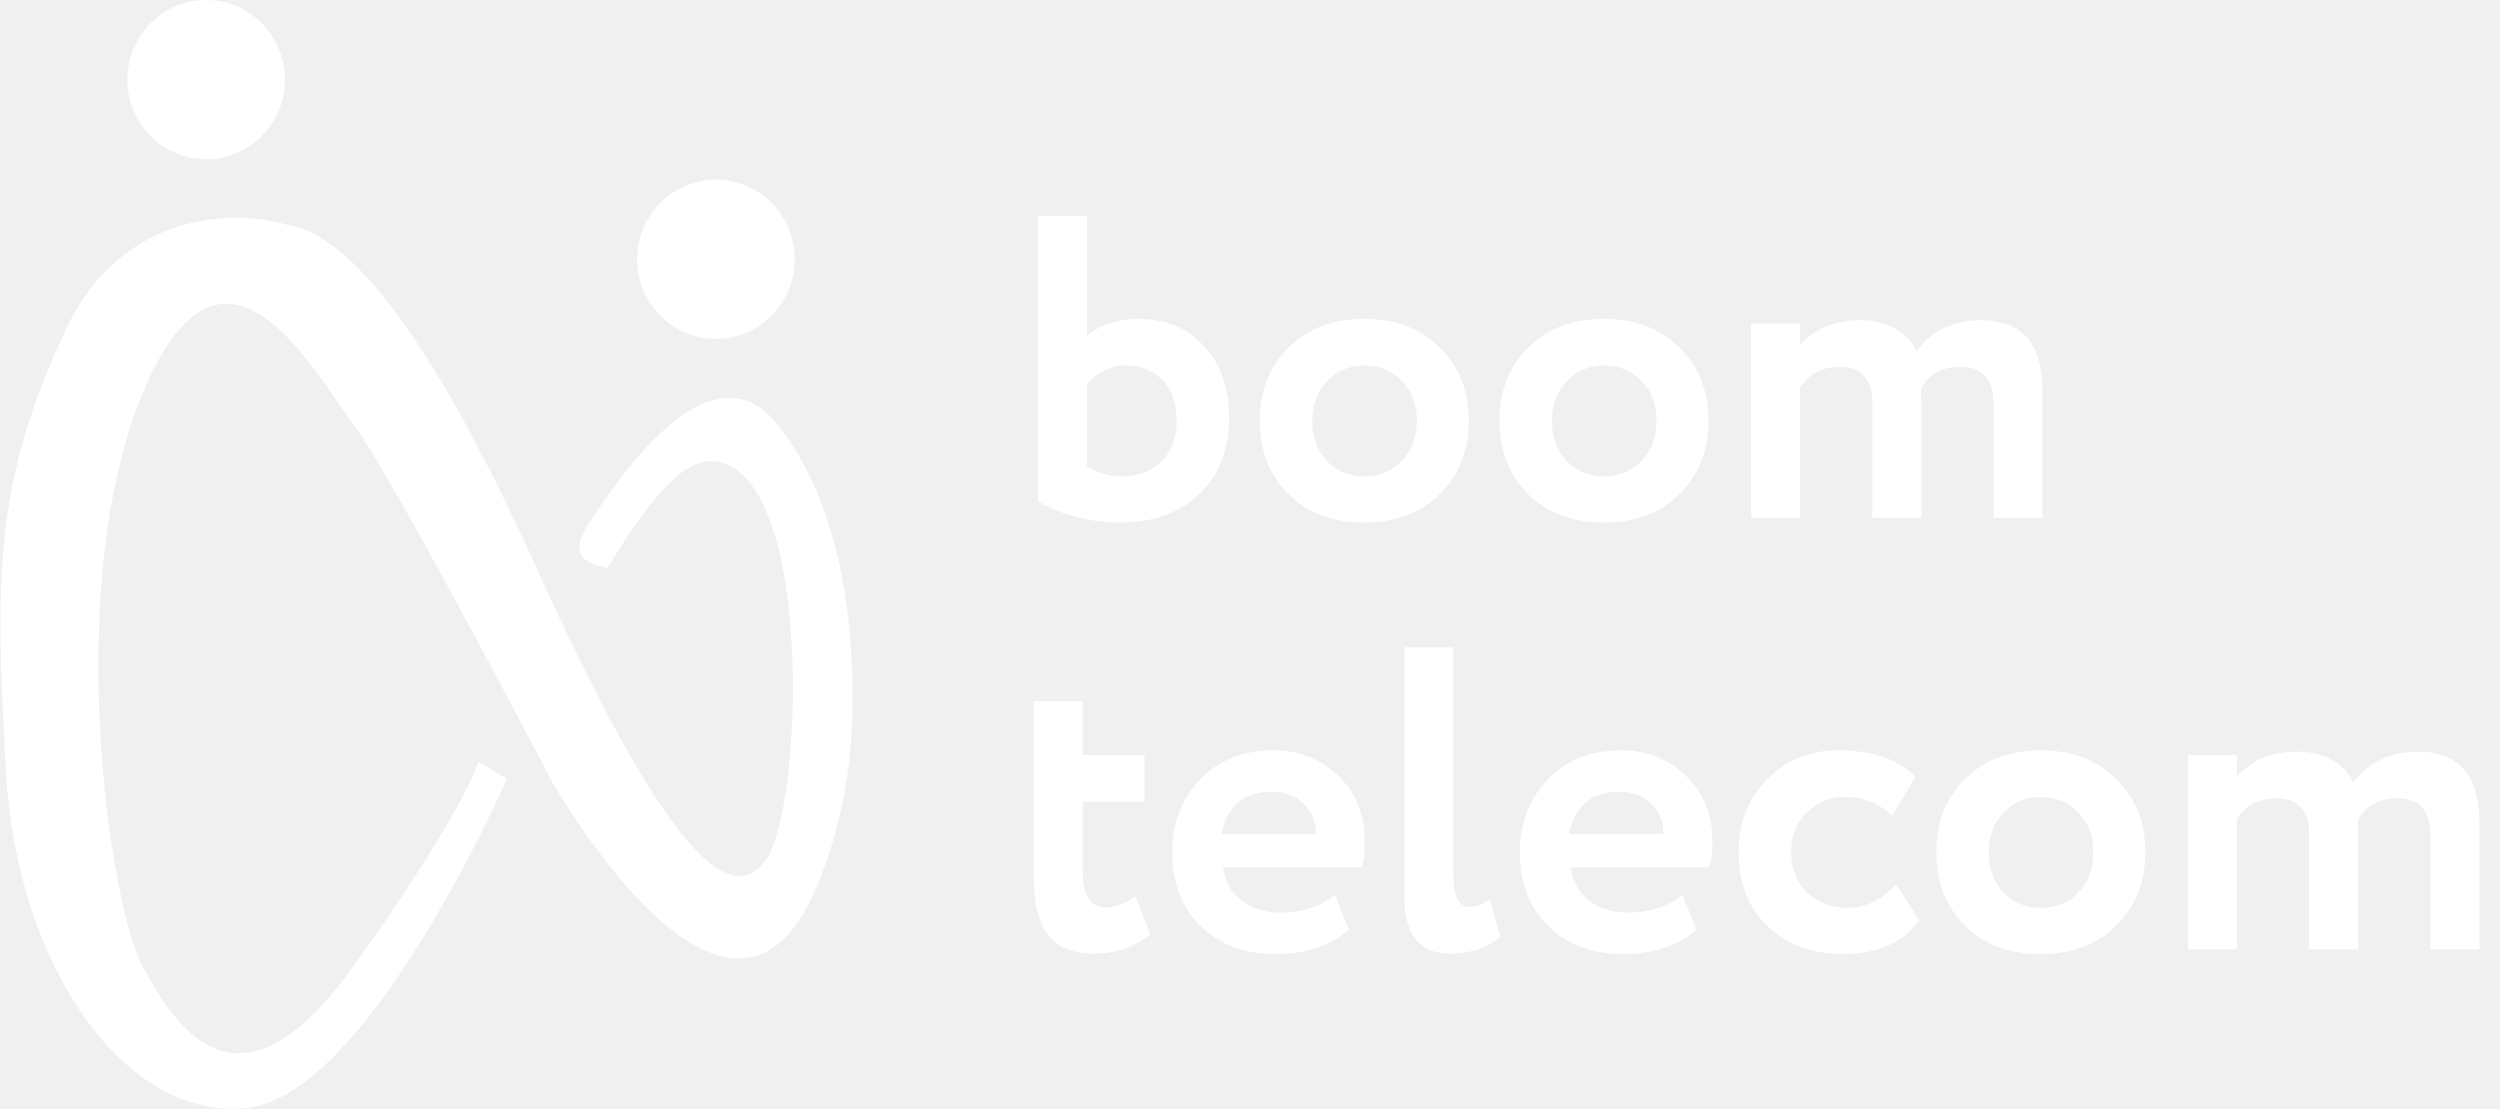
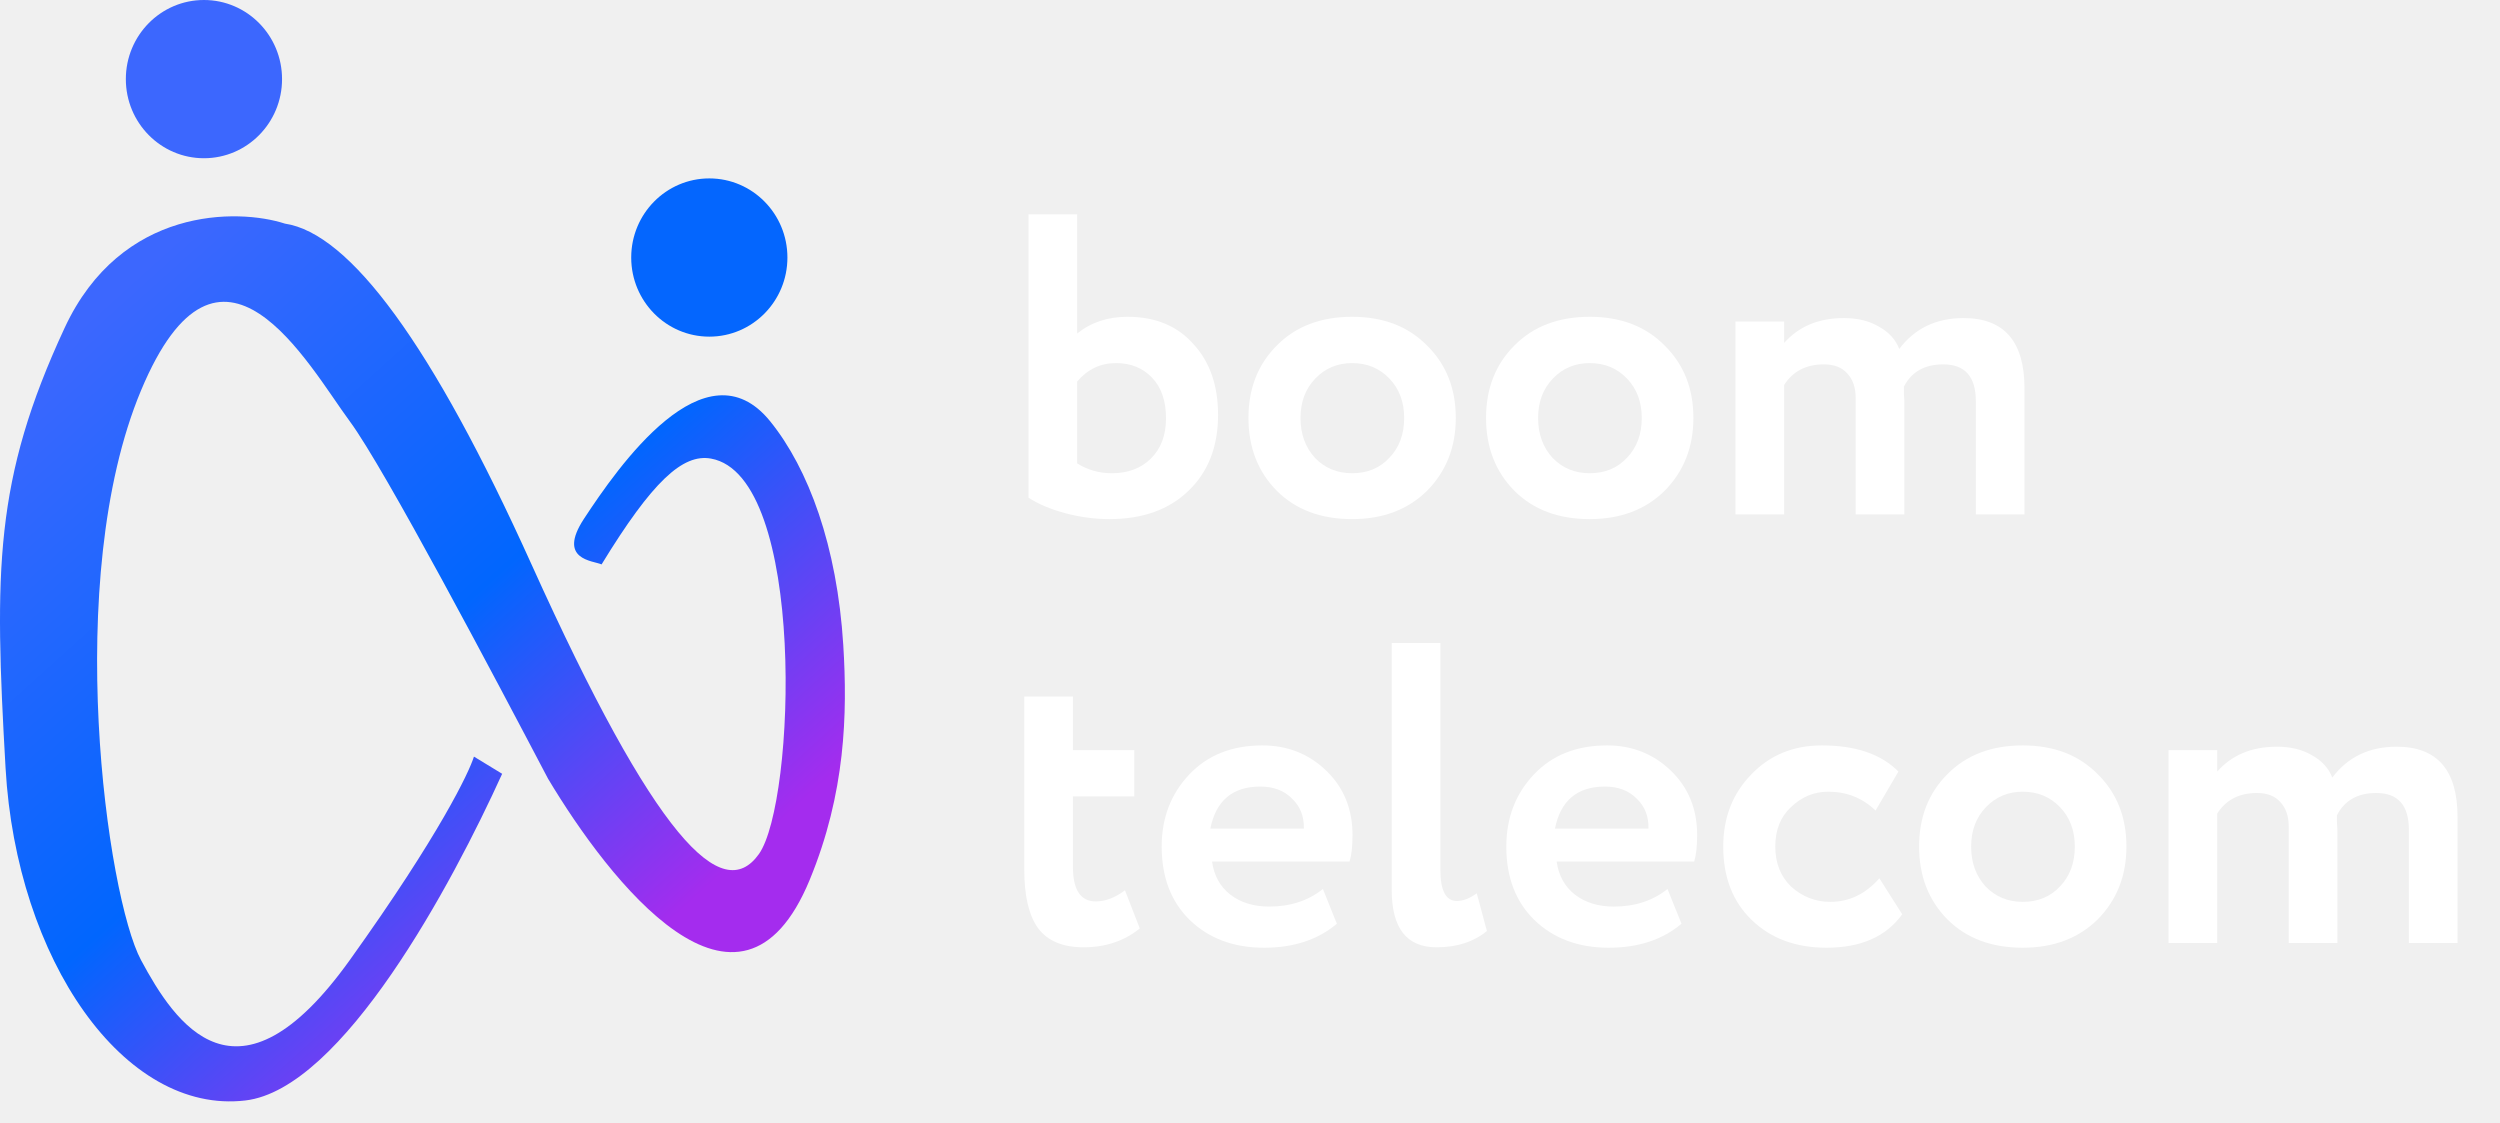
- <svg xmlns="http://www.w3.org/2000/svg" width="115" height="51" viewBox="0 0 115 51" fill="none">
-   <path d="M11.407 50.957C15.911 50.427 21.008 40.917 23.321 35.831L22.012 35.034C21.793 35.742 20.441 38.617 16.251 44.455C11.014 51.753 8.134 47.375 6.563 44.455C4.992 41.536 2.897 26.84 6.563 18.083C10.229 9.325 14.318 16.898 16.251 19.51C17.865 21.69 23.004 31.411 25.448 36.055C28.285 40.788 34.344 48.595 37.591 40.74C39.253 36.718 39.347 33.053 39.149 29.871C38.864 25.285 37.536 21.703 35.758 19.51C32.747 15.794 28.689 21.633 27.117 24.021C25.861 25.932 27.541 25.958 27.934 26.135C30.29 22.287 31.7 21 33.009 21.235C37.46 22.031 36.936 37.157 35.234 39.546C33.532 41.934 30.444 38.873 24.684 26.135C20.075 15.944 16.251 10.804 13.24 10.354C11.058 9.646 5.637 9.558 3.018 15.184C-0.255 22.216 -0.244 26.41 0.279 35.565C0.786 44.444 5.777 51.621 11.407 50.957Z" fill="white" />
-   <ellipse cx="9.483" cy="3.663" rx="3.624" ry="3.663" fill="white" />
-   <ellipse cx="32.933" cy="11.925" rx="3.624" ry="3.663" fill="white" />
-   <path d="M47.743 23.045V9.926H50.001V15.443C50.642 14.927 51.421 14.669 52.337 14.669C53.633 14.669 54.654 15.093 55.4 15.94C56.159 16.76 56.539 17.852 56.539 19.214C56.539 20.683 56.081 21.854 55.165 22.727C54.261 23.601 53.038 24.037 51.493 24.037C50.812 24.037 50.125 23.945 49.432 23.759C48.751 23.574 48.188 23.336 47.743 23.045ZM51.807 16.813C51.087 16.813 50.485 17.097 50.001 17.666V21.457C50.485 21.761 51.022 21.914 51.611 21.914C52.357 21.914 52.959 21.689 53.417 21.239C53.888 20.776 54.124 20.154 54.124 19.373C54.124 18.566 53.908 17.938 53.476 17.488C53.044 17.038 52.488 16.813 51.807 16.813Z" fill="white" />
-   <path d="M59.265 22.727C58.388 21.841 57.95 20.716 57.95 19.353C57.95 17.99 58.388 16.872 59.265 15.999C60.142 15.113 61.307 14.669 62.76 14.669C64.2 14.669 65.358 15.113 66.235 15.999C67.125 16.872 67.57 17.99 67.57 19.353C67.57 20.703 67.125 21.828 66.235 22.727C65.345 23.601 64.186 24.037 62.76 24.037C61.307 24.037 60.142 23.601 59.265 22.727ZM61.052 17.527C60.593 18.004 60.364 18.612 60.364 19.353C60.364 20.094 60.587 20.709 61.032 21.199C61.49 21.675 62.066 21.914 62.76 21.914C63.467 21.914 64.042 21.675 64.487 21.199C64.945 20.723 65.175 20.108 65.175 19.353C65.175 18.612 64.945 18.004 64.487 17.527C64.029 17.051 63.453 16.813 62.76 16.813C62.079 16.813 61.51 17.051 61.052 17.527Z" fill="white" />
-   <path d="M70.29 22.727C69.412 21.841 68.974 20.716 68.974 19.353C68.974 17.99 69.412 16.872 70.29 15.999C71.166 15.113 72.331 14.669 73.784 14.669C75.224 14.669 76.382 15.113 77.259 15.999C78.149 16.872 78.594 17.99 78.594 19.353C78.594 20.703 78.149 21.828 77.259 22.727C76.369 23.601 75.211 24.037 73.784 24.037C72.331 24.037 71.166 23.601 70.29 22.727ZM72.076 17.527C71.618 18.004 71.389 18.612 71.389 19.353C71.389 20.094 71.612 20.709 72.056 21.199C72.515 21.675 73.091 21.914 73.784 21.914C74.491 21.914 75.067 21.675 75.512 21.199C75.97 20.723 76.199 20.108 76.199 19.353C76.199 18.612 75.97 18.004 75.512 17.527C75.054 17.051 74.478 16.813 73.784 16.813C73.104 16.813 72.534 17.051 72.076 17.527Z" fill="white" />
-   <path d="M93.958 17.984V23.819H91.7V18.579C91.7 17.441 91.196 16.872 90.188 16.872C89.324 16.872 88.716 17.216 88.362 17.904C88.362 17.931 88.362 18.037 88.362 18.222C88.375 18.394 88.382 18.506 88.382 18.559V23.819H86.124V18.421C86.124 17.944 85.993 17.567 85.731 17.289C85.483 17.011 85.123 16.872 84.652 16.872C83.827 16.872 83.212 17.19 82.806 17.825V23.819H80.548V14.888H82.806V15.88C83.487 15.113 84.409 14.729 85.574 14.729C86.216 14.729 86.759 14.861 87.204 15.126C87.662 15.377 87.976 15.721 88.146 16.158C88.866 15.205 89.861 14.729 91.131 14.729C93.015 14.729 93.958 15.814 93.958 17.984Z" fill="white" />
-   <path d="M47.547 40.272V32.254H49.805V34.735H52.651V36.879H49.805V40.133C49.805 41.205 50.158 41.741 50.865 41.741C51.31 41.741 51.761 41.569 52.22 41.225L52.907 42.992C52.187 43.574 51.316 43.865 50.295 43.865C49.34 43.865 48.64 43.574 48.195 42.992C47.763 42.396 47.547 41.49 47.547 40.272Z" fill="white" />
-   <path d="M61.404 41.166L62.051 42.773C61.174 43.514 60.049 43.885 58.675 43.885C57.261 43.885 56.109 43.455 55.219 42.594C54.355 41.748 53.923 40.616 53.923 39.201C53.923 37.877 54.349 36.766 55.199 35.866C56.05 34.967 57.182 34.517 58.596 34.517C59.761 34.517 60.749 34.907 61.56 35.688C62.372 36.468 62.778 37.461 62.778 38.665C62.778 39.194 62.732 39.604 62.64 39.895H56.26C56.351 40.544 56.633 41.053 57.104 41.424C57.588 41.794 58.19 41.979 58.91 41.979C59.892 41.979 60.723 41.708 61.404 41.166ZM58.498 36.422C57.215 36.422 56.443 37.07 56.181 38.367H60.52C60.533 37.798 60.35 37.335 59.97 36.978C59.604 36.607 59.113 36.422 58.498 36.422Z" fill="white" />
-   <path d="M64.596 41.205V29.773H66.854V40.272C66.854 41.238 67.109 41.721 67.62 41.721C67.908 41.721 68.215 41.602 68.543 41.364L69.014 43.111C68.399 43.613 67.62 43.865 66.677 43.865C65.29 43.865 64.596 42.978 64.596 41.205Z" fill="white" />
-   <path d="M77.394 41.166L78.042 42.773C77.165 43.514 76.039 43.885 74.665 43.885C73.251 43.885 72.099 43.455 71.209 42.594C70.346 41.748 69.913 40.616 69.913 39.201C69.913 37.877 70.339 36.766 71.19 35.866C72.04 34.967 73.173 34.517 74.586 34.517C75.751 34.517 76.739 34.907 77.551 35.688C78.362 36.468 78.768 37.461 78.768 38.665C78.768 39.194 78.722 39.604 78.631 39.895H72.25C72.341 40.544 72.623 41.053 73.094 41.424C73.578 41.794 74.18 41.979 74.9 41.979C75.882 41.979 76.713 41.708 77.394 41.166ZM74.488 36.422C73.205 36.422 72.433 37.07 72.171 38.367H76.51C76.523 37.798 76.34 37.335 75.961 36.978C75.594 36.607 75.103 36.422 74.488 36.422Z" fill="white" />
-   <path d="M87.224 40.669L88.284 42.337C87.538 43.369 86.367 43.885 84.77 43.885C83.343 43.885 82.185 43.455 81.295 42.594C80.418 41.748 79.979 40.616 79.979 39.201C79.979 37.864 80.411 36.753 81.275 35.866C82.139 34.967 83.232 34.517 84.554 34.517C86.125 34.517 87.309 34.92 88.108 35.727L87.047 37.533C86.445 36.951 85.712 36.66 84.848 36.66C84.194 36.66 83.618 36.898 83.121 37.375C82.636 37.825 82.394 38.433 82.394 39.201C82.394 39.968 82.643 40.59 83.14 41.066C83.664 41.529 84.266 41.761 84.947 41.761C85.823 41.761 86.583 41.397 87.224 40.669Z" fill="white" />
-   <path d="M90.383 42.575C89.506 41.688 89.067 40.563 89.067 39.201C89.067 37.838 89.506 36.72 90.383 35.846C91.26 34.96 92.425 34.517 93.878 34.517C95.317 34.517 96.476 34.96 97.353 35.846C98.243 36.72 98.688 37.838 98.688 39.201C98.688 40.55 98.243 41.675 97.353 42.575C96.463 43.448 95.304 43.885 93.878 43.885C92.425 43.885 91.26 43.448 90.383 42.575ZM92.169 37.375C91.711 37.851 91.482 38.46 91.482 39.201C91.482 39.942 91.705 40.557 92.15 41.047C92.608 41.523 93.184 41.761 93.878 41.761C94.584 41.761 95.16 41.523 95.605 41.047C96.063 40.57 96.292 39.955 96.292 39.201C96.292 38.46 96.063 37.851 95.605 37.375C95.147 36.898 94.571 36.66 93.878 36.66C93.197 36.66 92.628 36.898 92.169 37.375Z" fill="white" />
-   <path d="M114.051 37.831V43.666H111.793V38.427C111.793 37.289 111.289 36.72 110.282 36.72C109.418 36.72 108.809 37.064 108.456 37.752C108.456 37.778 108.456 37.884 108.456 38.069C108.469 38.241 108.475 38.354 108.475 38.407V43.666H106.217V38.268C106.217 37.791 106.087 37.414 105.825 37.136C105.576 36.859 105.216 36.72 104.745 36.72C103.92 36.72 103.305 37.037 102.899 37.672V43.666H100.642V34.735H102.899V35.727C103.58 34.96 104.503 34.576 105.668 34.576C106.309 34.576 106.852 34.709 107.297 34.973C107.755 35.225 108.07 35.569 108.24 36.005C108.96 35.053 109.954 34.576 111.224 34.576C113.109 34.576 114.051 35.661 114.051 37.831Z" fill="white" />
+ <svg xmlns="http://www.w3.org/2000/svg" width="187" height="84" viewBox="0 0 187 84" fill="none">
+   <path d="M18.356 82.315C25.616 81.458 33.833 66.096 37.561 57.88L35.451 56.594C35.099 57.737 32.918 62.381 26.165 71.812C17.723 83.601 13.079 76.528 10.547 71.812C8.014 67.097 4.637 43.357 10.547 29.21C16.456 15.064 23.047 27.297 26.165 31.515C28.767 35.038 37.051 50.741 40.991 58.243C45.564 65.888 55.332 78.5 60.566 65.811C63.246 59.314 63.396 53.393 63.077 48.253C62.617 40.844 60.477 35.059 57.611 31.515C52.757 25.514 46.214 34.945 43.682 38.803C41.656 41.89 44.365 41.932 44.998 42.218C48.797 36.002 51.069 33.924 53.179 34.302C60.355 35.588 59.511 60.023 56.767 63.882C54.023 67.74 49.045 62.795 39.758 42.218C32.329 25.756 26.165 17.452 21.31 16.726C17.793 15.583 9.054 15.44 4.833 24.528C-0.443 35.888 -0.427 42.661 0.416 57.451C1.234 71.795 9.28 83.387 18.356 82.315Z" fill="url(#paint0_linear)" />
+   <ellipse cx="15.255" cy="5.918" rx="5.842" ry="5.918" fill="#3C67FE" />
+   <ellipse cx="53.057" cy="19.263" rx="5.842" ry="5.918" fill="#0466FE" />
+   <path d="M76.932 37.226V16.033H80.572V24.946C81.605 24.113 82.861 23.696 84.338 23.696C86.427 23.696 88.073 24.38 89.275 25.748C90.499 27.073 91.111 28.837 91.111 31.038C91.111 33.41 90.372 35.302 88.895 36.713C87.439 38.123 85.467 38.829 82.977 38.829C81.88 38.829 80.772 38.679 79.654 38.38C78.556 38.081 77.649 37.696 76.932 37.226ZM83.483 27.159C82.323 27.159 81.352 27.618 80.572 28.537V34.661C81.352 35.153 82.217 35.398 83.167 35.398C84.37 35.398 85.34 35.035 86.079 34.308C86.838 33.56 87.218 32.556 87.218 31.294C87.218 29.991 86.87 28.975 86.174 28.249C85.477 27.522 84.581 27.159 83.483 27.159Z" fill="white" />
+   <path d="M95.505 36.713C94.092 35.281 93.385 33.464 93.385 31.262C93.385 29.061 94.092 27.255 95.505 25.844C96.919 24.412 98.797 23.696 101.139 23.696C103.46 23.696 105.328 24.412 106.741 25.844C108.176 27.255 108.893 29.061 108.893 31.262C108.893 33.443 108.176 35.259 106.741 36.713C105.306 38.123 103.439 38.829 101.139 38.829C98.797 38.829 96.919 38.123 95.505 36.713ZM98.386 28.313C97.647 29.082 97.278 30.066 97.278 31.262C97.278 32.459 97.637 33.453 98.354 34.244C99.093 35.014 100.021 35.398 101.139 35.398C102.279 35.398 103.207 35.014 103.924 34.244C104.663 33.475 105.032 32.481 105.032 31.262C105.032 30.066 104.663 29.082 103.924 28.313C103.186 27.543 102.258 27.159 101.139 27.159C100.042 27.159 99.124 27.543 98.386 28.313Z" fill="white" />
+   <path d="M113.278 36.713C111.864 35.281 111.157 33.464 111.157 31.262C111.157 29.061 111.864 27.255 113.278 25.844C114.691 24.412 116.569 23.696 118.911 23.696C121.232 23.696 123.1 24.412 124.513 25.844C125.948 27.255 126.666 29.061 126.666 31.262C126.666 33.443 125.948 35.259 124.513 36.713C123.079 38.123 121.211 38.829 118.911 38.829C116.569 38.829 114.691 38.123 113.278 36.713ZM116.158 28.313C115.419 29.082 115.05 30.066 115.05 31.262C115.05 32.459 115.409 33.453 116.126 34.244C116.865 35.014 117.793 35.398 118.911 35.398C120.051 35.398 120.979 35.014 121.697 34.244C122.435 33.475 122.804 32.481 122.804 31.262C122.804 30.066 122.435 29.082 121.697 28.313C120.958 27.543 120.03 27.159 118.911 27.159C117.814 27.159 116.896 27.543 116.158 28.313Z" fill="white" />
+   <path d="M151.432 29.05V38.476H147.793V30.012C147.793 28.174 146.98 27.255 145.356 27.255C143.963 27.255 142.982 27.811 142.412 28.922C142.412 28.965 142.412 29.136 142.412 29.435C142.433 29.713 142.444 29.895 142.444 29.98V38.476H138.804V29.756C138.804 28.986 138.593 28.377 138.171 27.928C137.77 27.479 137.19 27.255 136.43 27.255C135.101 27.255 134.109 27.768 133.455 28.794V38.476H129.815V24.049H133.455V25.652C134.552 24.412 136.04 23.792 137.918 23.792C138.952 23.792 139.827 24.006 140.545 24.433C141.283 24.84 141.79 25.395 142.064 26.101C143.224 24.562 144.828 23.792 146.875 23.792C149.913 23.792 151.432 25.545 151.432 29.05Z" fill="white" />
+   <path d="M76.615 65.055V52.102H80.255V56.11H84.844V59.572H80.255V64.83C80.255 66.561 80.825 67.427 81.964 67.427C82.681 67.427 83.409 67.149 84.148 66.594L85.256 69.447C84.095 70.387 82.692 70.858 81.046 70.858C79.506 70.858 78.377 70.387 77.66 69.447C76.963 68.485 76.615 67.021 76.615 65.055Z" fill="white" />
+   <path d="M98.953 66.497L99.997 69.094C98.584 70.291 96.769 70.89 94.554 70.89C92.275 70.89 90.418 70.195 88.983 68.806C87.591 67.438 86.894 65.61 86.894 63.323C86.894 61.186 87.58 59.391 88.951 57.937C90.323 56.484 92.148 55.757 94.427 55.757C96.305 55.757 97.898 56.388 99.206 57.649C100.514 58.91 101.168 60.513 101.168 62.458C101.168 63.313 101.095 63.975 100.947 64.445H90.661C90.808 65.493 91.262 66.316 92.022 66.914C92.802 67.513 93.773 67.812 94.933 67.812C96.516 67.812 97.856 67.374 98.953 66.497ZM94.269 58.835C92.201 58.835 90.956 59.882 90.534 61.977H97.529C97.55 61.058 97.254 60.31 96.642 59.733C96.052 59.134 95.26 58.835 94.269 58.835Z" fill="white" />
+   <path d="M104.1 66.561V48.094H107.74V65.055C107.74 66.615 108.151 67.395 108.974 67.395C109.438 67.395 109.934 67.203 110.462 66.818L111.221 69.639C110.229 70.452 108.974 70.858 107.455 70.858C105.218 70.858 104.1 69.426 104.1 66.561Z" fill="white" />
+   <path d="M124.73 66.497L125.775 69.094C124.361 70.291 122.546 70.89 120.331 70.89C118.052 70.89 116.195 70.195 114.761 68.806C113.368 67.438 112.672 65.61 112.672 63.323C112.672 61.186 113.357 59.391 114.729 57.937C116.1 56.484 117.926 55.757 120.204 55.757C122.082 55.757 123.675 56.388 124.983 57.649C126.292 58.91 126.946 60.513 126.946 62.458C126.946 63.313 126.872 63.975 126.724 64.445H116.438C116.586 65.493 117.039 66.316 117.799 66.914C118.58 67.513 119.55 67.812 120.711 67.812C122.293 67.812 123.633 67.374 124.73 66.497ZM120.046 58.835C117.978 58.835 116.733 59.882 116.311 61.977H123.306C123.327 61.058 123.032 60.31 122.42 59.733C121.829 59.134 121.038 58.835 120.046 58.835Z" fill="white" />
+   <path d="M140.577 65.696L142.286 68.389C141.084 70.056 139.195 70.89 136.621 70.89C134.321 70.89 132.454 70.195 131.019 68.806C129.605 67.438 128.898 65.61 128.898 63.323C128.898 61.165 129.595 59.369 130.987 57.937C132.38 56.484 134.142 55.757 136.273 55.757C138.805 55.757 140.714 56.409 142.001 57.713L140.292 60.63C139.322 59.69 138.14 59.219 136.748 59.219C135.693 59.219 134.764 59.604 133.962 60.374C133.182 61.1 132.791 62.084 132.791 63.323C132.791 64.563 133.192 65.568 133.994 66.337C134.838 67.085 135.809 67.459 136.906 67.459C138.32 67.459 139.543 66.871 140.577 65.696Z" fill="white" />
+   <path d="M145.669 68.774C144.256 67.342 143.549 65.525 143.549 63.323C143.549 61.122 144.256 59.316 145.669 57.905C147.083 56.473 148.961 55.757 151.303 55.757C153.624 55.757 155.491 56.473 156.905 57.905C158.34 59.316 159.057 61.122 159.057 63.323C159.057 65.504 158.34 67.32 156.905 68.774C155.47 70.184 153.603 70.89 151.303 70.89C148.961 70.89 147.083 70.184 145.669 68.774ZM148.55 60.374C147.811 61.143 147.442 62.126 147.442 63.323C147.442 64.52 147.8 65.514 148.518 66.305C149.256 67.075 150.185 67.459 151.303 67.459C152.442 67.459 153.371 67.075 154.088 66.305C154.827 65.535 155.196 64.542 155.196 63.323C155.196 62.126 154.827 61.143 154.088 60.374C153.35 59.604 152.421 59.219 151.303 59.219C150.206 59.219 149.288 59.604 148.55 60.374Z" fill="white" />
+   <path d="M183.824 61.111V70.537H180.184V62.073C180.184 60.235 179.372 59.316 177.747 59.316C176.355 59.316 175.374 59.871 174.804 60.983C174.804 61.026 174.804 61.197 174.804 61.496C174.825 61.774 174.835 61.955 174.835 62.041V70.537H171.196V61.816C171.196 61.047 170.985 60.438 170.563 59.989C170.162 59.54 169.582 59.316 168.822 59.316C167.493 59.316 166.501 59.829 165.847 60.855V70.537H162.207V56.11H165.847V57.713C166.944 56.473 168.432 55.853 170.31 55.853C171.343 55.853 172.219 56.067 172.937 56.494C173.675 56.901 174.181 57.456 174.456 58.161C175.616 56.623 177.22 55.853 179.266 55.853C182.305 55.853 183.824 57.606 183.824 61.111Z" fill="white" />
+   <defs>
+     <linearGradient id="paint0_linear" x1="13.404" y1="17.704" x2="62.503" y2="72.11" gradientUnits="userSpaceOnUse">
+       <stop stop-color="#3C67FE" />
+       <stop offset="0.474" stop-color="#0166FE" />
+       <stop offset="0.854" stop-color="#A42CEE" />
+     </linearGradient>
+   </defs>
</svg>
